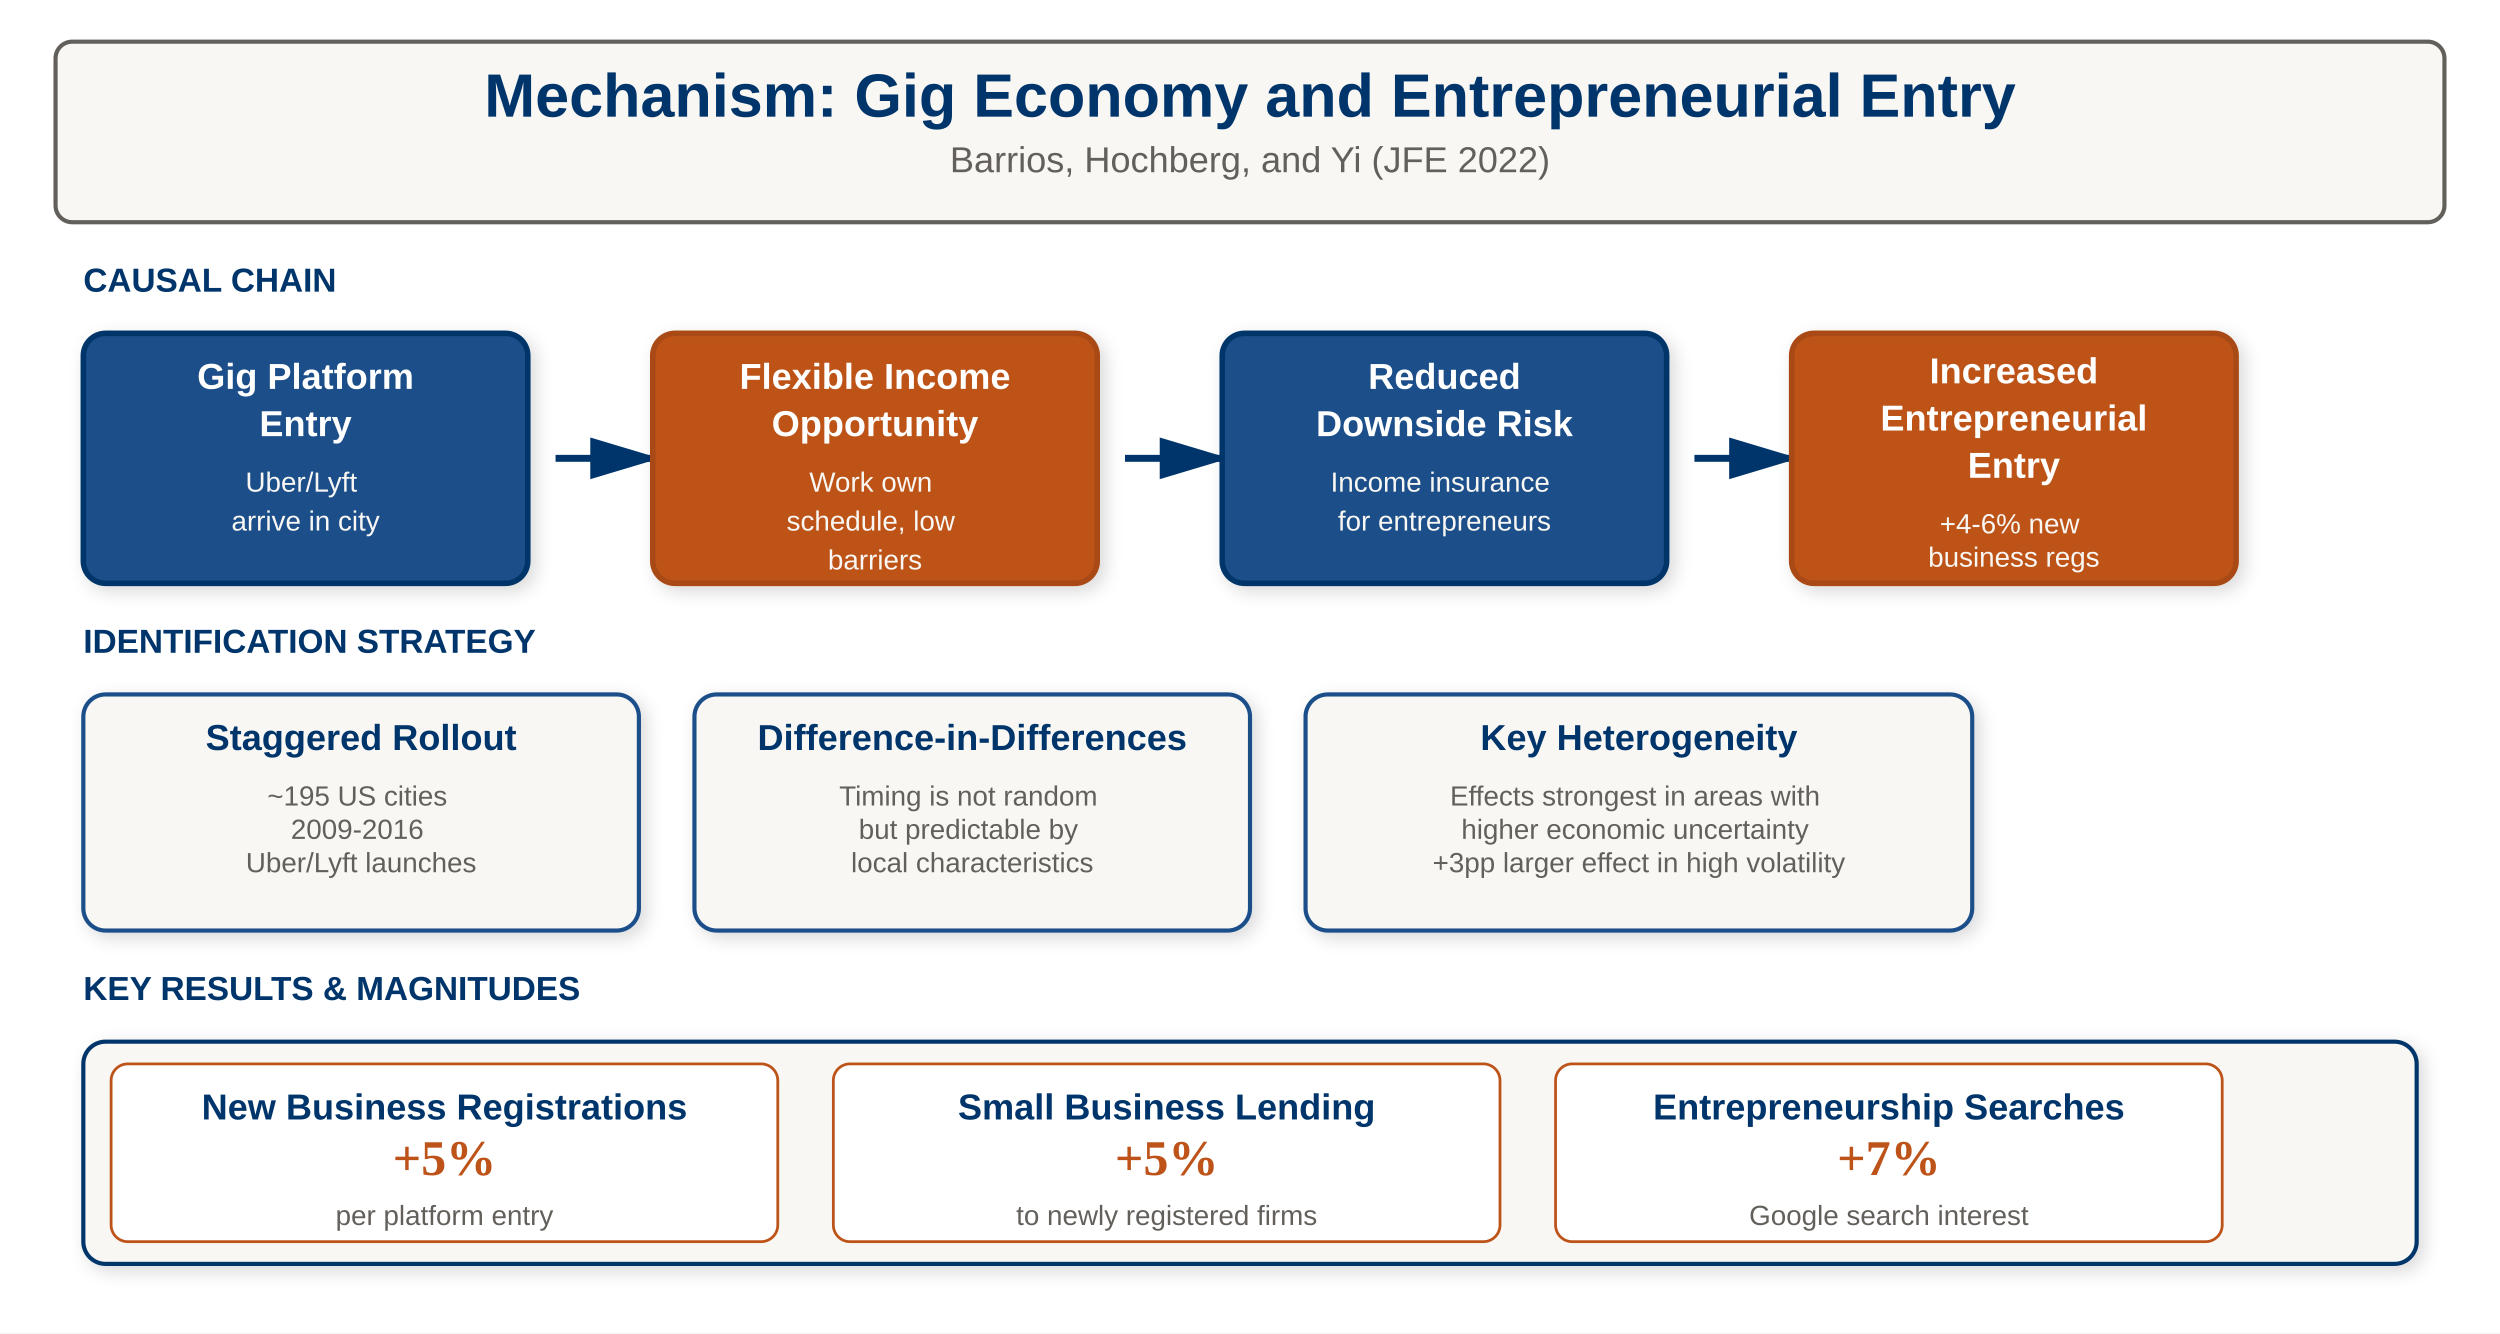
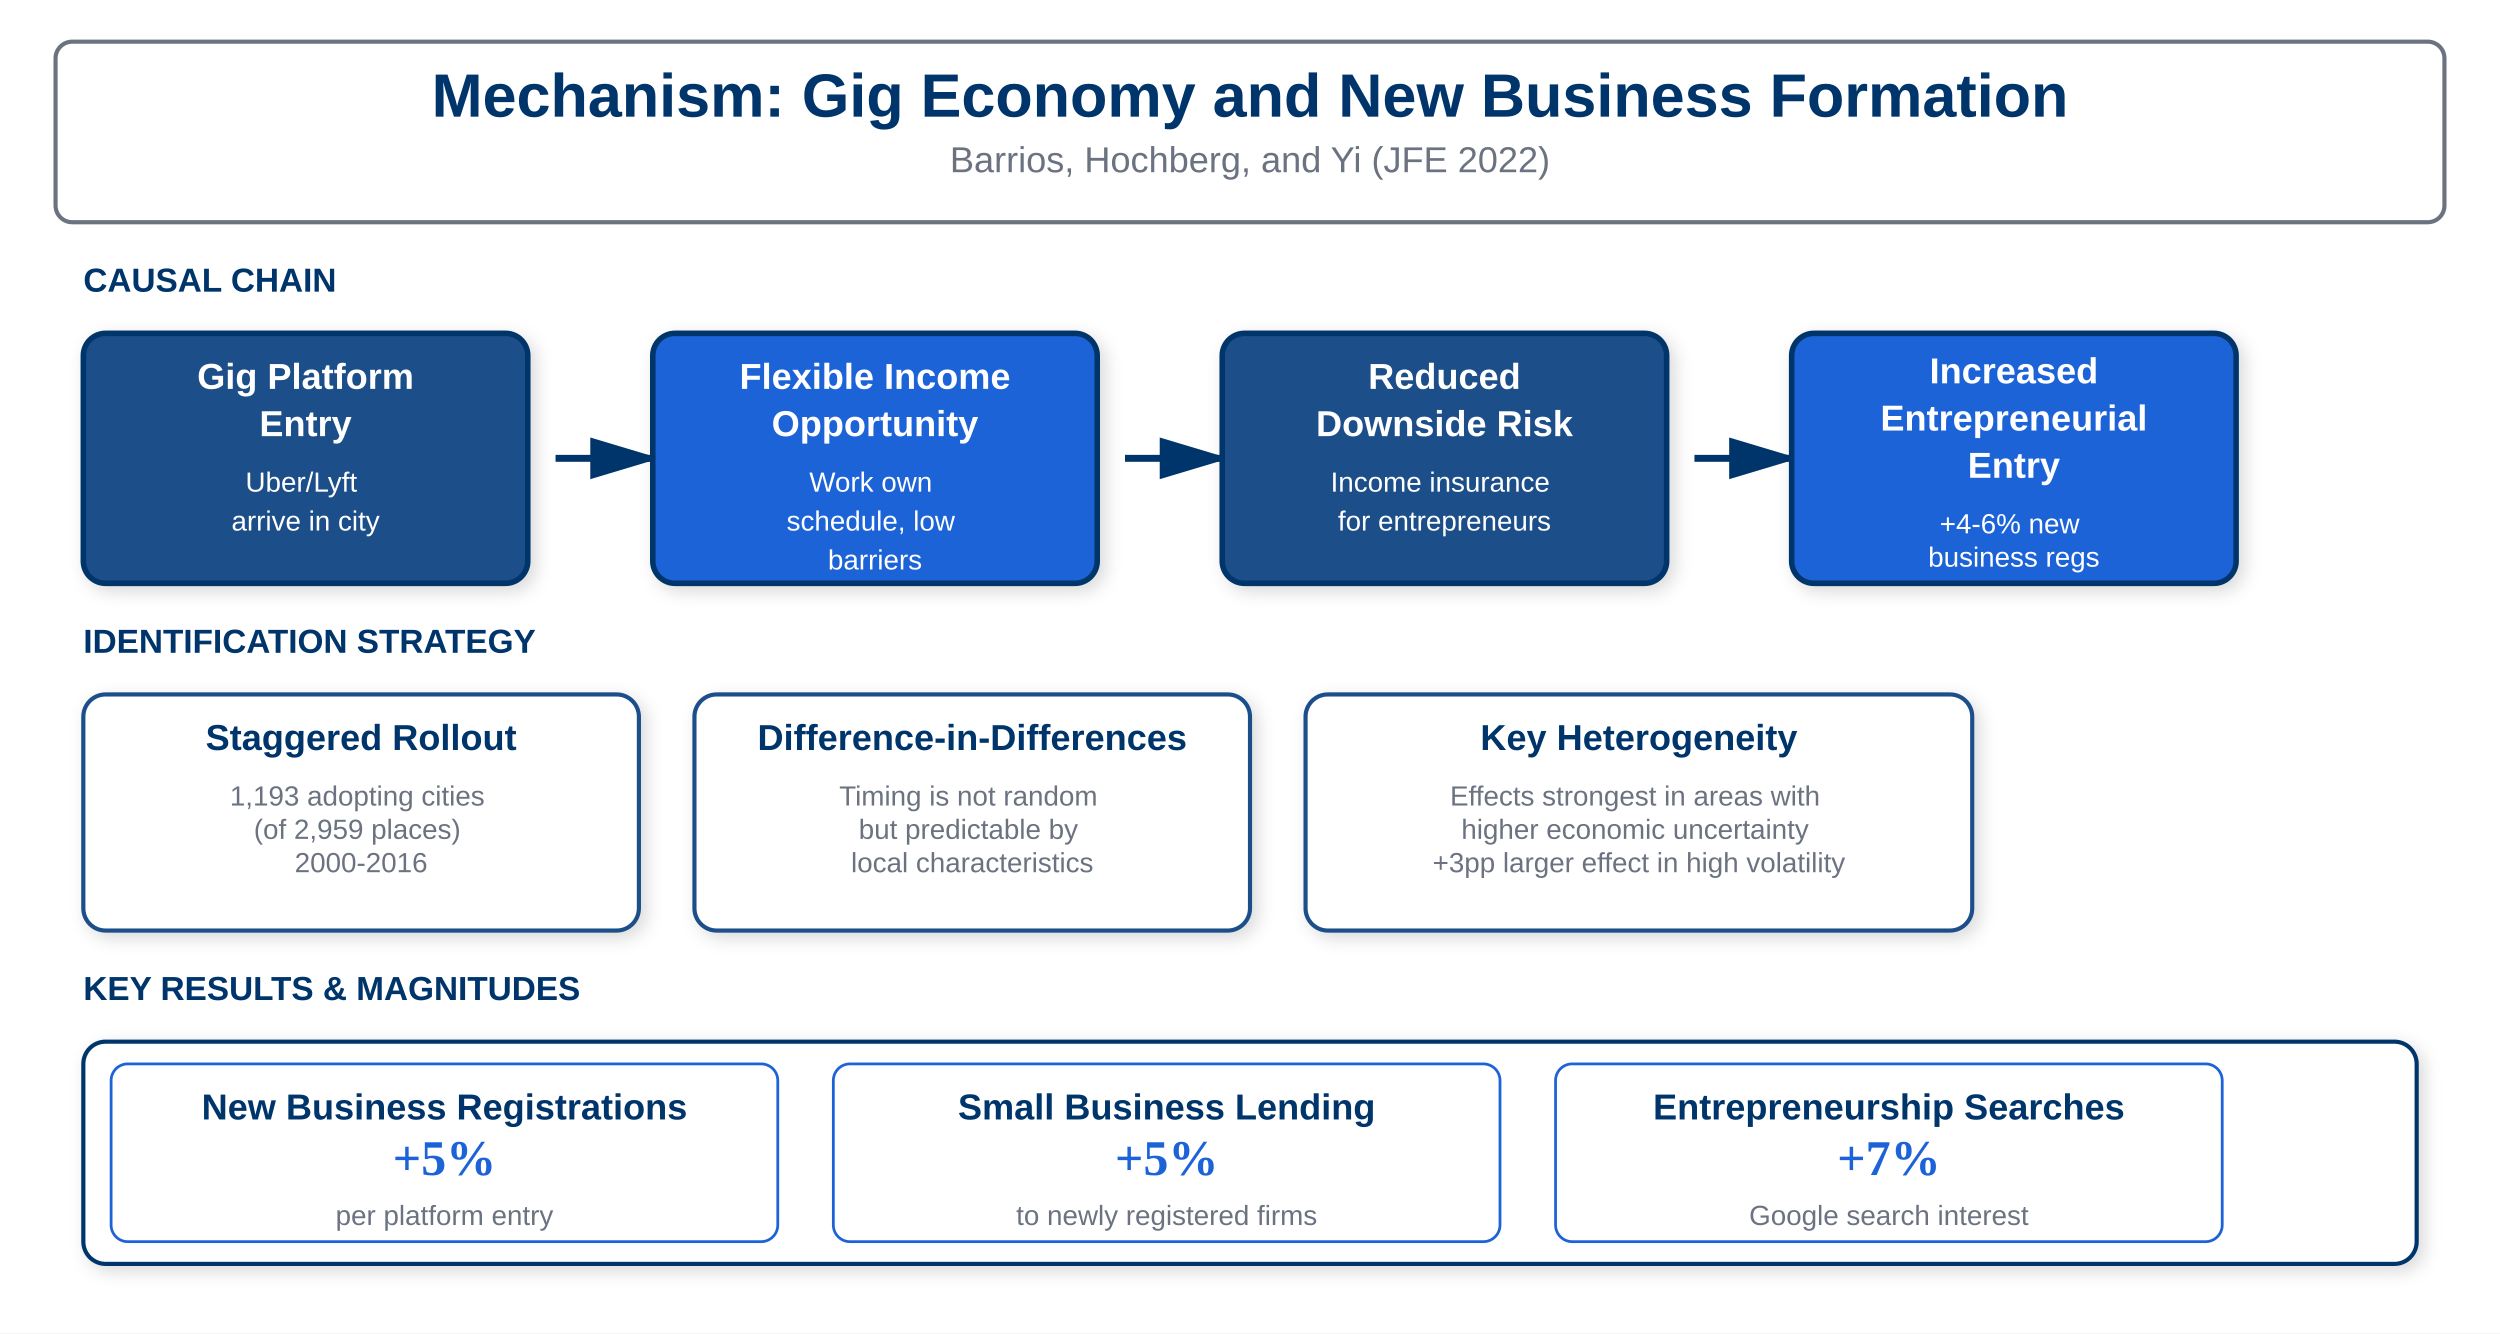
<svg xmlns="http://www.w3.org/2000/svg" viewBox="0 0 900 480">
  <defs>
    <style>
      .title { font-size: 22px; font-weight: 700; font-family: 'Helvetica Neue', Arial, sans-serif; fill: #00356b; }
-       .subtitle { font-size: 13px; font-family: 'Helvetica Neue', Arial, sans-serif; fill: #63605b; }
+       .subtitle { font-size: 13px; font-family: 'Helvetica Neue', Arial, sans-serif; fill: #6b7280; }
      .section-label { font-size: 12px; font-weight: 700; font-family: 'Helvetica Neue', Arial, sans-serif; fill: #00356b; }
      .box-title { font-size: 13px; font-weight: 700; font-family: 'Helvetica Neue', Arial, sans-serif; }
-       .box-text { font-size: 11px; font-family: 'Helvetica Neue', Arial, sans-serif; fill: #f9f7f4; }
-       .box-text-small { font-size: 10px; font-family: 'Helvetica Neue', Arial, sans-serif; fill: #f9f7f4; }
-       .result-text { font-size: 10px; font-family: 'Helvetica Neue', Arial, sans-serif; fill: #63605b; }
+       .box-text { font-size: 11px; font-family: 'Helvetica Neue', Arial, sans-serif; fill: #ffffff; }
+       .box-text-small { font-size: 10px; font-family: 'Helvetica Neue', Arial, sans-serif; fill: #ffffff; }
+       .result-text { font-size: 10px; font-family: 'Helvetica Neue', Arial, sans-serif; fill: #6b7280; }
      .arrow-label { font-size: 11px; font-family: 'Helvetica Neue', Arial, sans-serif; fill: #1a4f8a; font-weight: 600; }
    </style>
    <marker id="arrowhead" markerWidth="10" markerHeight="10" refX="9" refY="3" orient="auto">
      <polygon points="0 0, 10 3, 0 6" fill="#00356b" />
    </marker>
    <filter id="shadow" x="-50%" y="-50%" width="200%" height="200%">
      <feDropShadow dx="2" dy="2" stdDeviation="3" flood-opacity="0.15" />
    </filter>
  </defs>
  <rect width="900" height="480" fill="#ffffff" />
-   <rect x="20" y="15" width="860" height="65" fill="#f9f7f4" stroke="#63605b" stroke-width="1.5" rx="6" />
-   <text x="450" y="42" text-anchor="middle" class="title">Mechanism: Gig Economy and Entrepreneurial Entry</text>
+   <rect x="20" y="15" width="860" height="65" fill="#ffffff" stroke="#6b7280" stroke-width="1.5" rx="6" />
+   <text x="450" y="42" text-anchor="middle" class="title">Mechanism: Gig Economy and New Business Formation</text>
  <text x="450" y="62" text-anchor="middle" class="subtitle">Barrios, Hochberg, and Yi (JFE 2022)</text>
  <text x="30" y="105" class="section-label">CAUSAL CHAIN</text>
  <rect x="30" y="120" width="160" height="90" fill="#1a4f8a" stroke="#00356b" stroke-width="2" rx="8" filter="url(#shadow)" />
  <text x="110" y="140" text-anchor="middle" class="box-title" fill="#ffffff">Gig Platform</text>
  <text x="110" y="157" text-anchor="middle" class="box-title" fill="#ffffff">Entry</text>
  <text x="110" y="177" text-anchor="middle" class="box-text">
    <tspan x="110" class="box-text-small">Uber/Lyft</tspan>
    <tspan x="110" dy="14" class="box-text-small">arrive in city</tspan>
  </text>
  <line x1="200" y1="165" x2="235" y2="165" stroke="#00356b" stroke-width="2.5" marker-end="url(#arrowhead)" />
-   <rect x="235" y="120" width="160" height="90" fill="#bd5319" stroke="#a84912" stroke-width="2" rx="8" filter="url(#shadow)" />
+   <rect x="235" y="120" width="160" height="90" fill="#1d63d8" stroke="#00356b" stroke-width="2" rx="8" filter="url(#shadow)" />
  <text x="315" y="140" text-anchor="middle" class="box-title" fill="#ffffff">Flexible Income</text>
  <text x="315" y="157" text-anchor="middle" class="box-title" fill="#ffffff">Opportunity</text>
  <text x="315" y="177" text-anchor="middle" class="box-text">
    <tspan x="315" class="box-text-small">Work own</tspan>
    <tspan x="315" dy="14" class="box-text-small">schedule, low</tspan>
    <tspan x="315" dy="14" class="box-text-small">barriers</tspan>
  </text>
  <line x1="405" y1="165" x2="440" y2="165" stroke="#00356b" stroke-width="2.5" marker-end="url(#arrowhead)" />
  <rect x="440" y="120" width="160" height="90" fill="#1a4f8a" stroke="#00356b" stroke-width="2" rx="8" filter="url(#shadow)" />
  <text x="520" y="140" text-anchor="middle" class="box-title" fill="#ffffff">Reduced</text>
  <text x="520" y="157" text-anchor="middle" class="box-title" fill="#ffffff">Downside Risk</text>
  <text x="520" y="177" text-anchor="middle" class="box-text">
    <tspan x="520" class="box-text-small">Income insurance</tspan>
    <tspan x="520" dy="14" class="box-text-small">for entrepreneurs</tspan>
  </text>
  <line x1="610" y1="165" x2="645" y2="165" stroke="#00356b" stroke-width="2.5" marker-end="url(#arrowhead)" />
-   <rect x="645" y="120" width="160" height="90" fill="#bd5319" stroke="#a84912" stroke-width="2" rx="8" filter="url(#shadow)" />
+   <rect x="645" y="120" width="160" height="90" fill="#1d63d8" stroke="#00356b" stroke-width="2" rx="8" filter="url(#shadow)" />
  <text x="725" y="138" text-anchor="middle" class="box-title" fill="#ffffff">Increased</text>
  <text x="725" y="155" text-anchor="middle" class="box-title" fill="#ffffff">Entrepreneurial</text>
  <text x="725" y="172" text-anchor="middle" class="box-title" fill="#ffffff">Entry</text>
  <text x="725" y="192" text-anchor="middle" class="box-text">
    <tspan x="725" class="box-text-small">+4-6% new</tspan>
    <tspan x="725" dy="12" class="box-text-small">business regs</tspan>
  </text>
  <text x="30" y="235" class="section-label">IDENTIFICATION STRATEGY</text>
-   <rect x="30" y="250" width="200" height="85" fill="#f9f7f4" stroke="#1a4f8a" stroke-width="1.5" rx="8" filter="url(#shadow)" />
+   <rect x="30" y="250" width="200" height="85" fill="#ffffff" stroke="#1a4f8a" stroke-width="1.5" rx="8" filter="url(#shadow)" />
  <text x="130" y="270" text-anchor="middle" class="box-title" fill="#00356b">Staggered Rollout</text>
  <text x="130" y="290" text-anchor="middle" class="result-text">
-     <tspan x="130">~195 US cities</tspan>
-     <tspan x="130" dy="12">2009-2016</tspan>
-     <tspan x="130" dy="12">Uber/Lyft launches</tspan>
+     <tspan x="130">1,193 adopting cities</tspan>
+     <tspan x="130" dy="12">(of 2,959 places)</tspan>
+     <tspan x="130" dy="12">2000-2016</tspan>
  </text>
-   <rect x="250" y="250" width="200" height="85" fill="#f9f7f4" stroke="#1a4f8a" stroke-width="1.5" rx="8" filter="url(#shadow)" />
+   <rect x="250" y="250" width="200" height="85" fill="#ffffff" stroke="#1a4f8a" stroke-width="1.5" rx="8" filter="url(#shadow)" />
  <text x="350" y="270" text-anchor="middle" class="box-title" fill="#00356b">Difference-in-Differences</text>
  <text x="350" y="290" text-anchor="middle" class="result-text">
    <tspan x="350">Timing is not random</tspan>
    <tspan x="350" dy="12">but predictable by</tspan>
    <tspan x="350" dy="12">local characteristics</tspan>
  </text>
-   <rect x="470" y="250" width="240" height="85" fill="#f9f7f4" stroke="#1a4f8a" stroke-width="1.5" rx="8" filter="url(#shadow)" />
+   <rect x="470" y="250" width="240" height="85" fill="#ffffff" stroke="#1a4f8a" stroke-width="1.5" rx="8" filter="url(#shadow)" />
  <text x="590" y="270" text-anchor="middle" class="box-title" fill="#00356b">Key Heterogeneity</text>
  <text x="590" y="290" text-anchor="middle" class="result-text">
    <tspan x="590">Effects strongest in areas with</tspan>
    <tspan x="590" dy="12">higher economic uncertainty</tspan>
    <tspan x="590" dy="12">+3pp larger effect in high volatility</tspan>
  </text>
  <text x="30" y="360" class="section-label">KEY RESULTS &amp; MAGNITUDES</text>
-   <rect x="30" y="375" width="840" height="80" fill="#f9f7f4" stroke="#00356b" stroke-width="1.5" rx="8" filter="url(#shadow)" />
+   <rect x="30" y="375" width="840" height="80" fill="#ffffff" stroke="#00356b" stroke-width="1.5" rx="8" filter="url(#shadow)" />
  <g>
-     <rect x="40" y="383" width="240" height="64" fill="#ffffff" stroke="#bd5319" stroke-width="1" rx="6" />
+     <rect x="40" y="383" width="240" height="64" fill="#ffffff" stroke="#1d63d8" stroke-width="1" rx="6" />
    <text x="160" y="403" text-anchor="middle" class="box-title" fill="#00356b">New Business Registrations</text>
-     <text x="160" y="423" text-anchor="middle" style="font-size: 18px; font-weight: bold; fill: #bd5319;">+5%</text>
+     <text x="160" y="423" text-anchor="middle" style="font-size: 18px; font-weight: bold; fill: #1d63d8;">+5%</text>
    <text x="160" y="441" text-anchor="middle" class="result-text">per platform entry</text>
  </g>
  <g>
-     <rect x="300" y="383" width="240" height="64" fill="#ffffff" stroke="#bd5319" stroke-width="1" rx="6" />
+     <rect x="300" y="383" width="240" height="64" fill="#ffffff" stroke="#1d63d8" stroke-width="1" rx="6" />
    <text x="420" y="403" text-anchor="middle" class="box-title" fill="#00356b">Small Business Lending</text>
-     <text x="420" y="423" text-anchor="middle" style="font-size: 18px; font-weight: bold; fill: #bd5319;">+5%</text>
+     <text x="420" y="423" text-anchor="middle" style="font-size: 18px; font-weight: bold; fill: #1d63d8;">+5%</text>
    <text x="420" y="441" text-anchor="middle" class="result-text">to newly registered firms</text>
  </g>
  <g>
-     <rect x="560" y="383" width="240" height="64" fill="#ffffff" stroke="#bd5319" stroke-width="1" rx="6" />
+     <rect x="560" y="383" width="240" height="64" fill="#ffffff" stroke="#1d63d8" stroke-width="1" rx="6" />
    <text x="680" y="403" text-anchor="middle" class="box-title" fill="#00356b">Entrepreneurship Searches</text>
-     <text x="680" y="423" text-anchor="middle" style="font-size: 18px; font-weight: bold; fill: #bd5319;">+7%</text>
+     <text x="680" y="423" text-anchor="middle" style="font-size: 18px; font-weight: bold; fill: #1d63d8;">+7%</text>
    <text x="680" y="441" text-anchor="middle" class="result-text">Google search interest</text>
  </g>
</svg>
